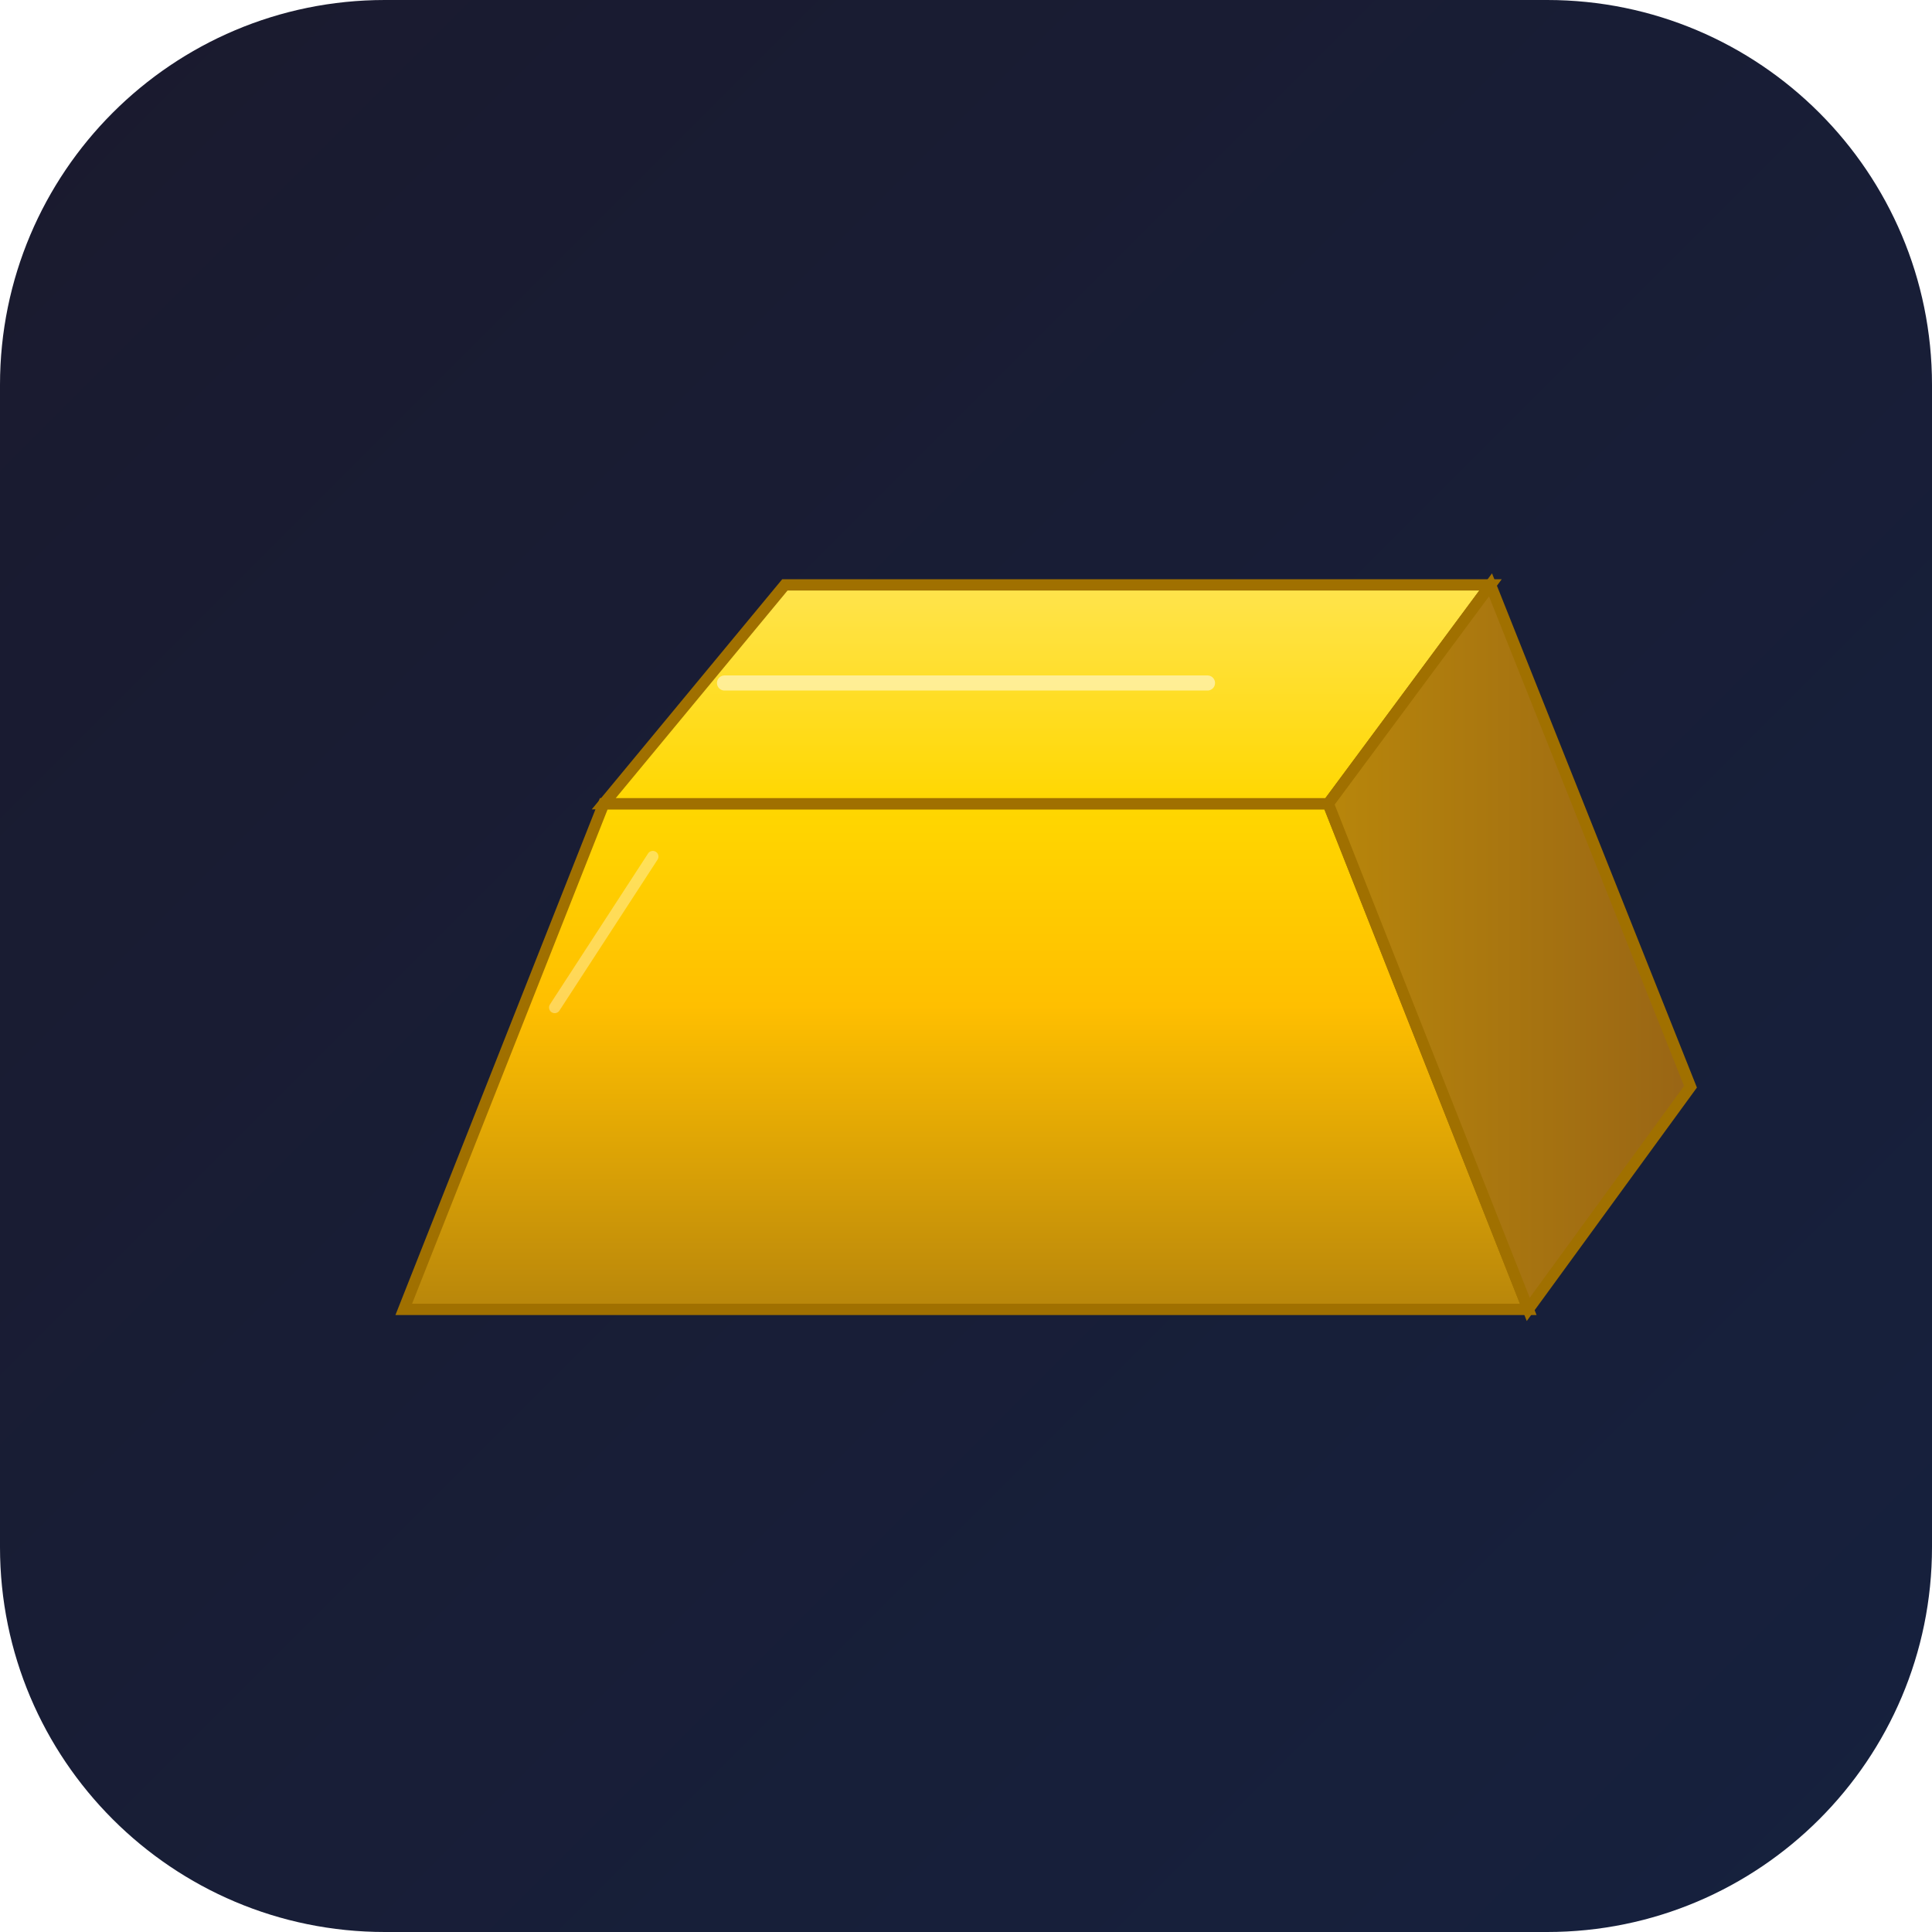
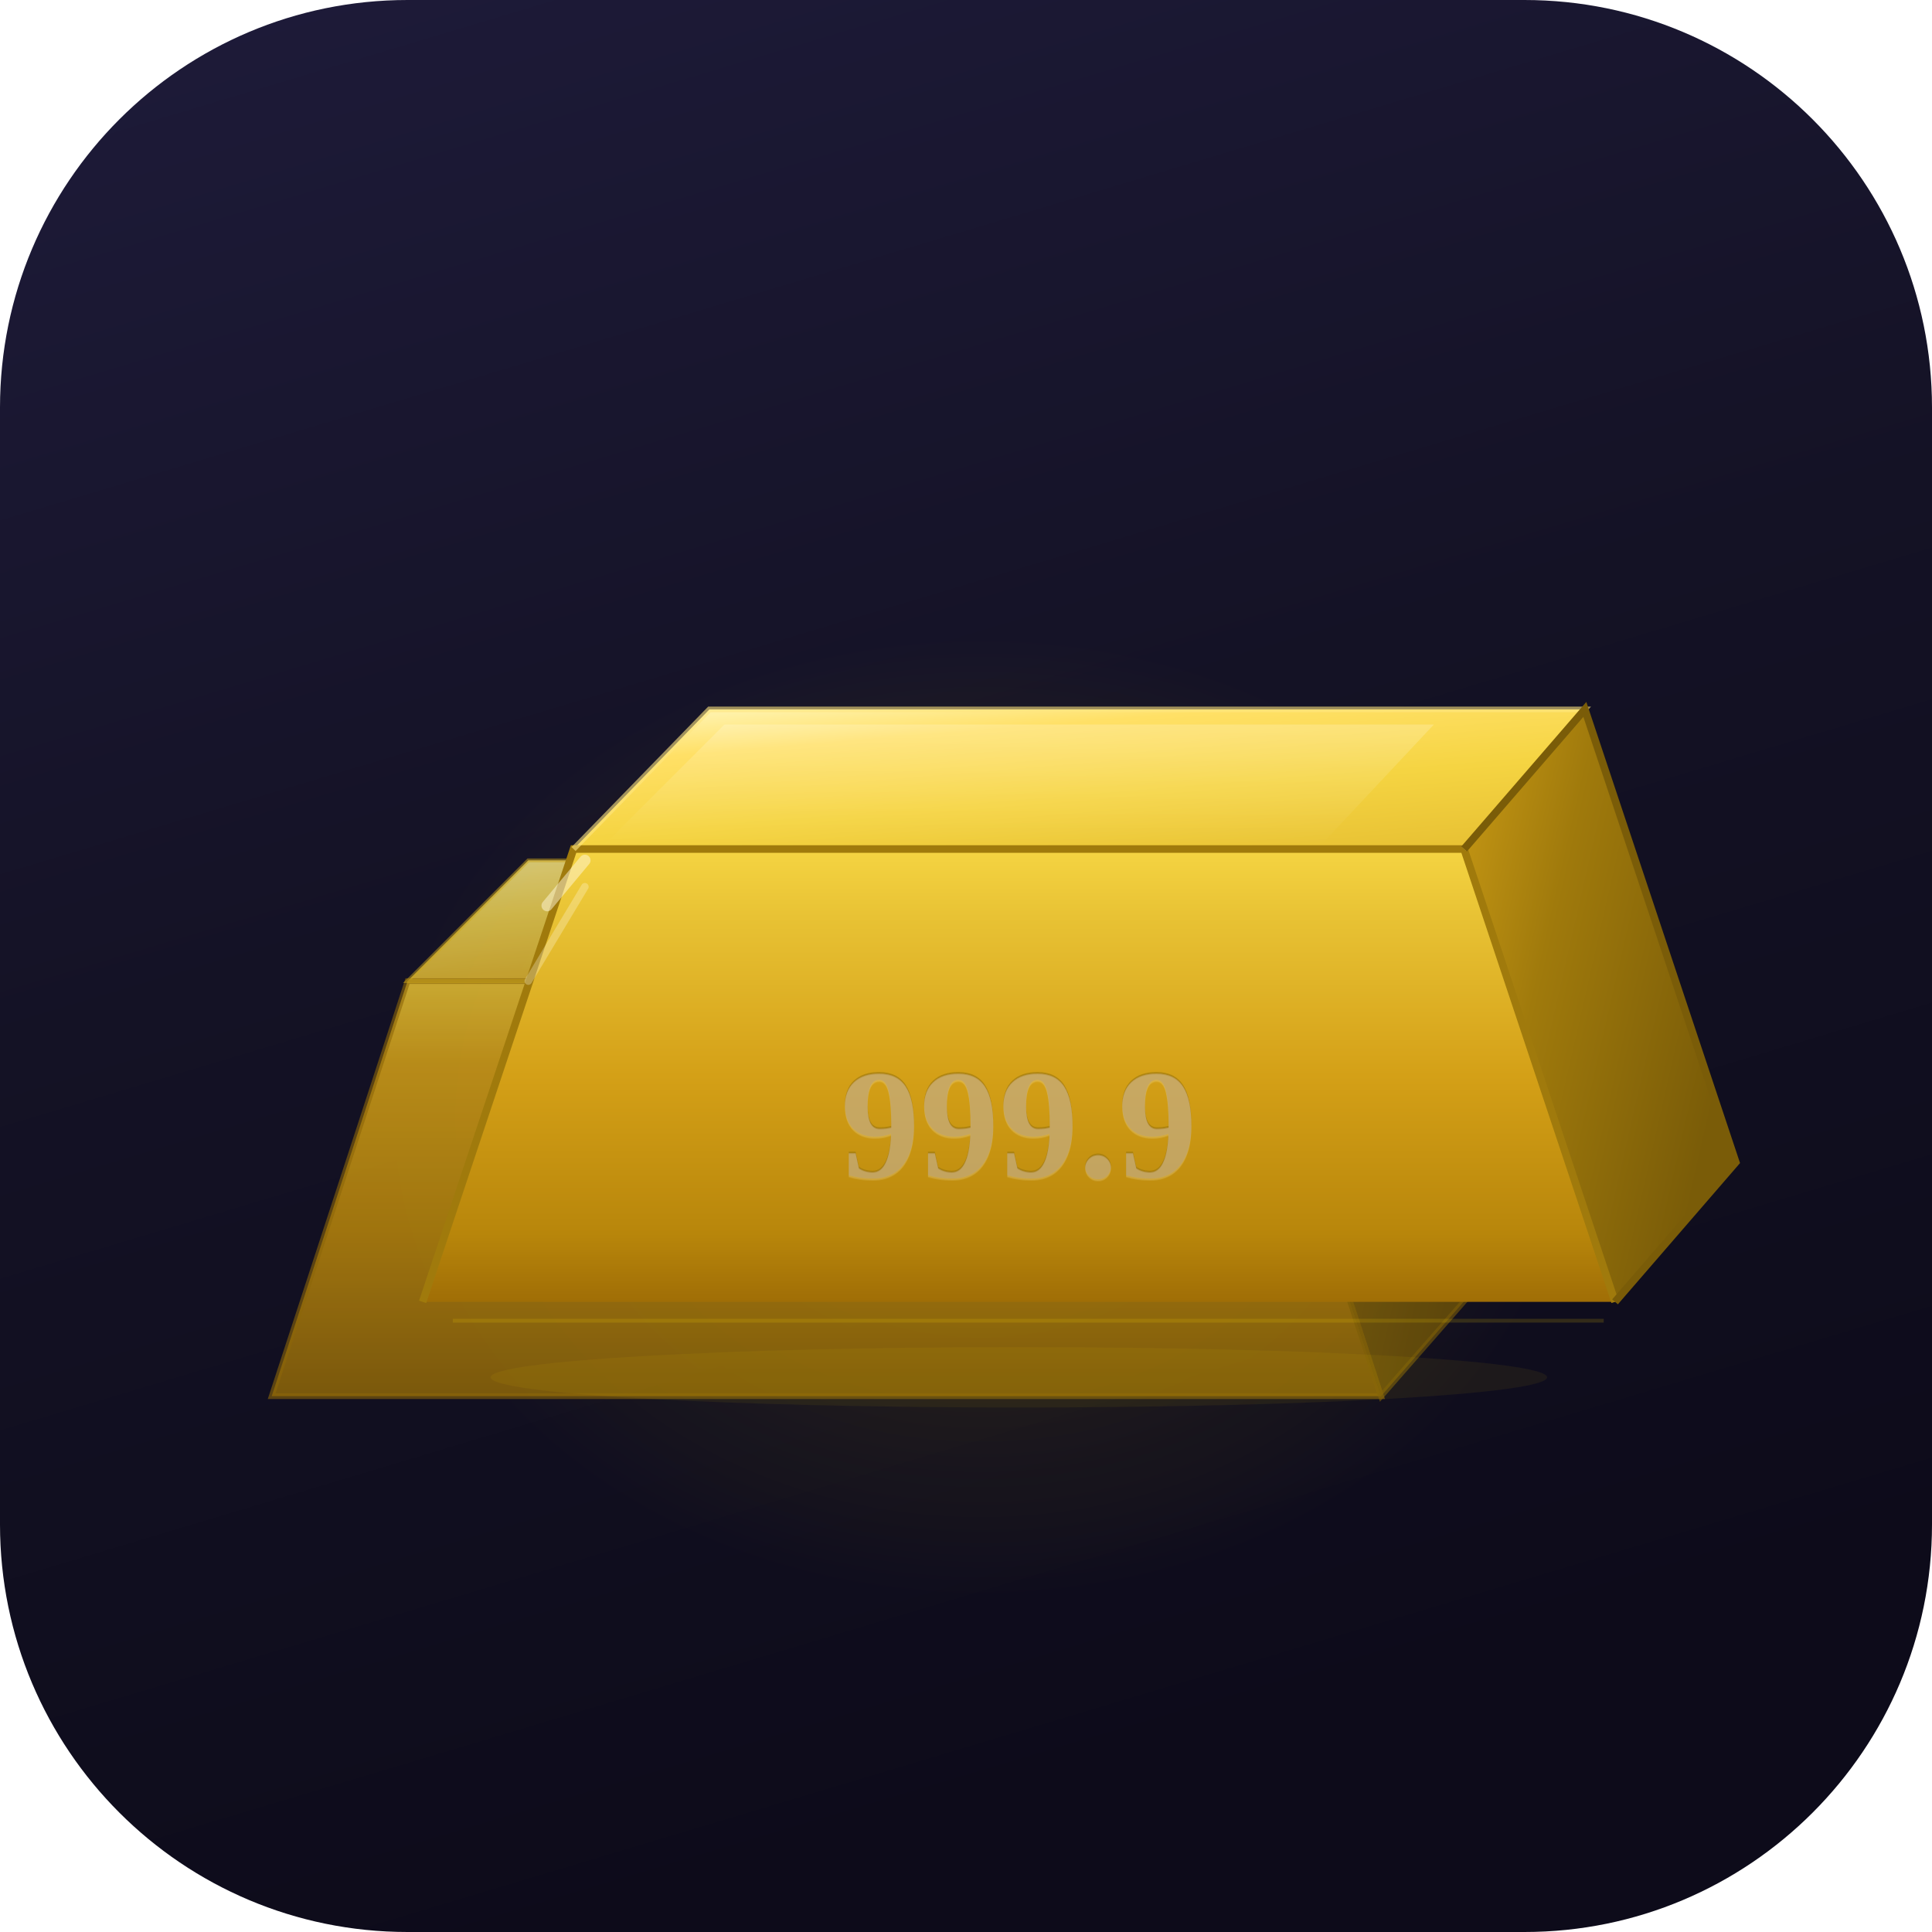
<svg xmlns="http://www.w3.org/2000/svg" width="512" height="512" viewBox="0 0 512 512">
  <defs>
-     <linearGradient id="bg" x1="0" y1="0" x2="1" y2="1">
-       <stop offset="0%" stop-color="#1a1a2e" />
-       <stop offset="100%" stop-color="#16213e" />
+     <linearGradient id="bg" x1="0" y1="0" x2="0.3" y2="1">
+       <stop offset="0%" stop-color="#1e1b3a" />
+       <stop offset="50%" stop-color="#141225" />
+       <stop offset="100%" stop-color="#0d0b1a" />
    </linearGradient>
-     <linearGradient id="bar" x1="0" y1="0" x2="0" y2="1">
-       <stop offset="0%" stop-color="#ffd700" />
-       <stop offset="40%" stop-color="#ffbf00" />
-       <stop offset="100%" stop-color="#b8860b" />
+     <linearGradient id="barFront" x1="0" y1="0" x2="0" y2="1">
+       <stop offset="0%" stop-color="#f5d442" />
+       <stop offset="15%" stop-color="#e8c234" />
+       <stop offset="50%" stop-color="#d4a017" />
+       <stop offset="85%" stop-color="#b8860b" />
+       <stop offset="100%" stop-color="#a06e06" />
    </linearGradient>
-     <linearGradient id="barTop" x1="0" y1="0" x2="0" y2="1">
-       <stop offset="0%" stop-color="#ffe44d" />
-       <stop offset="100%" stop-color="#ffd700" />
+     <linearGradient id="barTop" x1="0.2" y1="0" x2="0.8" y2="1">
+       <stop offset="0%" stop-color="#fff1a8" />
+       <stop offset="20%" stop-color="#ffe066" />
+       <stop offset="60%" stop-color="#f5d442" />
+       <stop offset="100%" stop-color="#e8c234" />
    </linearGradient>
-     <linearGradient id="barSide" x1="0" y1="0" x2="1" y2="0">
-       <stop offset="0%" stop-color="#b8860b" />
-       <stop offset="100%" stop-color="#996515" />
+     <linearGradient id="barRight" x1="0" y1="0" x2="1" y2="0.5">
+       <stop offset="0%" stop-color="#c99a15" />
+       <stop offset="40%" stop-color="#a07a0c" />
+       <stop offset="100%" stop-color="#7a5c08" />
    </linearGradient>
+     <linearGradient id="specular" x1="0" y1="0" x2="0" y2="1">
+       <stop offset="0%" stop-color="#ffffff" stop-opacity="0.5" />
+       <stop offset="100%" stop-color="#ffffff" stop-opacity="0" />
+     </linearGradient>
+     <linearGradient id="barFront2" x1="0" y1="0" x2="0" y2="1">
+       <stop offset="0%" stop-color="#e8c234" />
+       <stop offset="20%" stop-color="#d4a017" />
+       <stop offset="60%" stop-color="#b8860b" />
+       <stop offset="100%" stop-color="#8c6508" />
+     </linearGradient>
+     <linearGradient id="barTop2" x1="0.2" y1="0" x2="0.8" y2="1">
+       <stop offset="0%" stop-color="#f5e27a" />
+       <stop offset="30%" stop-color="#ecd04e" />
+       <stop offset="100%" stop-color="#d4a017" />
+     </linearGradient>
+     <linearGradient id="barRight2" x1="0" y1="0" x2="1" y2="0.5">
+       <stop offset="0%" stop-color="#a07a0c" />
+       <stop offset="100%" stop-color="#6b5008" />
+     </linearGradient>
+     <radialGradient id="glow" cx="0.5" cy="0.55" r="0.4">
+       <stop offset="0%" stop-color="#ffd700" stop-opacity="0.15" />
+       <stop offset="100%" stop-color="#ffd700" stop-opacity="0" />
+     </radialGradient>
+     <filter id="engrave">
+       <feOffset dx="0" dy="0.5" result="off" />
+       <feFlood flood-color="#fff8dc" flood-opacity="0.3" result="light" />
+       <feComposite in="light" in2="off" operator="in" result="highlight" />
+       <feMerge>
+         <feMergeNode in="SourceGraphic" />
+         <feMergeNode in="highlight" />
+       </feMerge>
+     </filter>
  </defs>
-   <rect width="512" height="512" rx="102" fill="url(#bg)" />
-   <path d="M107,347 L160,213 L352,213 L405,347 Z" fill="url(#bar)" stroke="#a07000" stroke-width="3" />
-   <path d="M160,213 L208,155 L395,155 L352,213 Z" fill="url(#barTop)" stroke="#a07000" stroke-width="3" />
-   <path d="M352,213 L395,155 L448,288 L405,347 Z" fill="url(#barSide)" stroke="#a07000" stroke-width="3" />
-   <path d="M192,181 L320,181" stroke="#fff8dc" stroke-width="4" stroke-linecap="round" opacity="0.6" />
-   <path d="M147,267 L173,227" stroke="#fff8dc" stroke-width="3" stroke-linecap="round" opacity="0.4" />
+   <rect width="512" height="512" rx="108" fill="url(#bg)" />
+   <ellipse cx="260" cy="280" rx="200" ry="160" fill="url(#glow)" />
+   <path d="M72,370 L108,260 L330,260 L366,370 Z" fill="url(#barFront2)" opacity="0.85" />
+   <path d="M108,260 L140,228 L358,228 L330,260 Z" fill="url(#barTop2)" opacity="0.85" />
+   <path d="M330,260 L358,228 L394,338 L366,370 Z" fill="url(#barRight2)" opacity="0.85" />
+   <path d="M72,370 L108,260 L330,260 L366,370 Z" fill="none" stroke="#8c6508" stroke-width="1.5" opacity="0.6" />
+   <path d="M108,260 L140,228 L358,228 L330,260 Z" fill="none" stroke="#c9a41a" stroke-width="1" opacity="0.5" />
+   <path d="M330,260 L358,228 L394,338 L366,370 Z" fill="none" stroke="#7a5c08" stroke-width="1.5" opacity="0.6" />
+   <path d="M112,345 L152,225 L388,225 L428,345 Z" fill="url(#barFront)" />
+   <path d="M152,225 L188,188 L420,188 L388,225 Z" fill="url(#barTop)" />
+   <path d="M388,225 L420,188 L460,308 L428,345 Z" fill="url(#barRight)" />
+   <path d="M112,345 L152,225 L388,225 L428,345" fill="none" stroke="#a07a0c" stroke-width="2" />
+   <path d="M152,225 L188,188 L420,188 L388,225" fill="none" stroke="#ffe680" stroke-width="1.5" opacity="0.6" />
+   <path d="M388,225 L420,188 L460,308 L428,345" fill="none" stroke="#7a5c08" stroke-width="2" />
+   <path d="M160,224 L192,192 L380,192 L350,224 Z" fill="url(#specular)" opacity="0.4" />
+   <path d="M145,240 L155,228" stroke="#fff8dc" stroke-width="3" stroke-linecap="round" opacity="0.5" />
+   <path d="M140,260 L155,235" stroke="#fff8dc" stroke-width="2" stroke-linecap="round" opacity="0.3" />
+   <text x="270" y="300" text-anchor="middle" dominant-baseline="middle" font-family="'Georgia', 'Times New Roman', serif" font-size="42" font-weight="bold" fill="#a07a0c" filter="url(#engrave)" opacity="0.7">999.9</text>
+   <path d="M120,350 L425,350" stroke="#ffd700" stroke-width="1" opacity="0.15" />
+   <ellipse cx="270" cy="365" rx="140" ry="8" fill="#ffd700" opacity="0.06" />
</svg>
